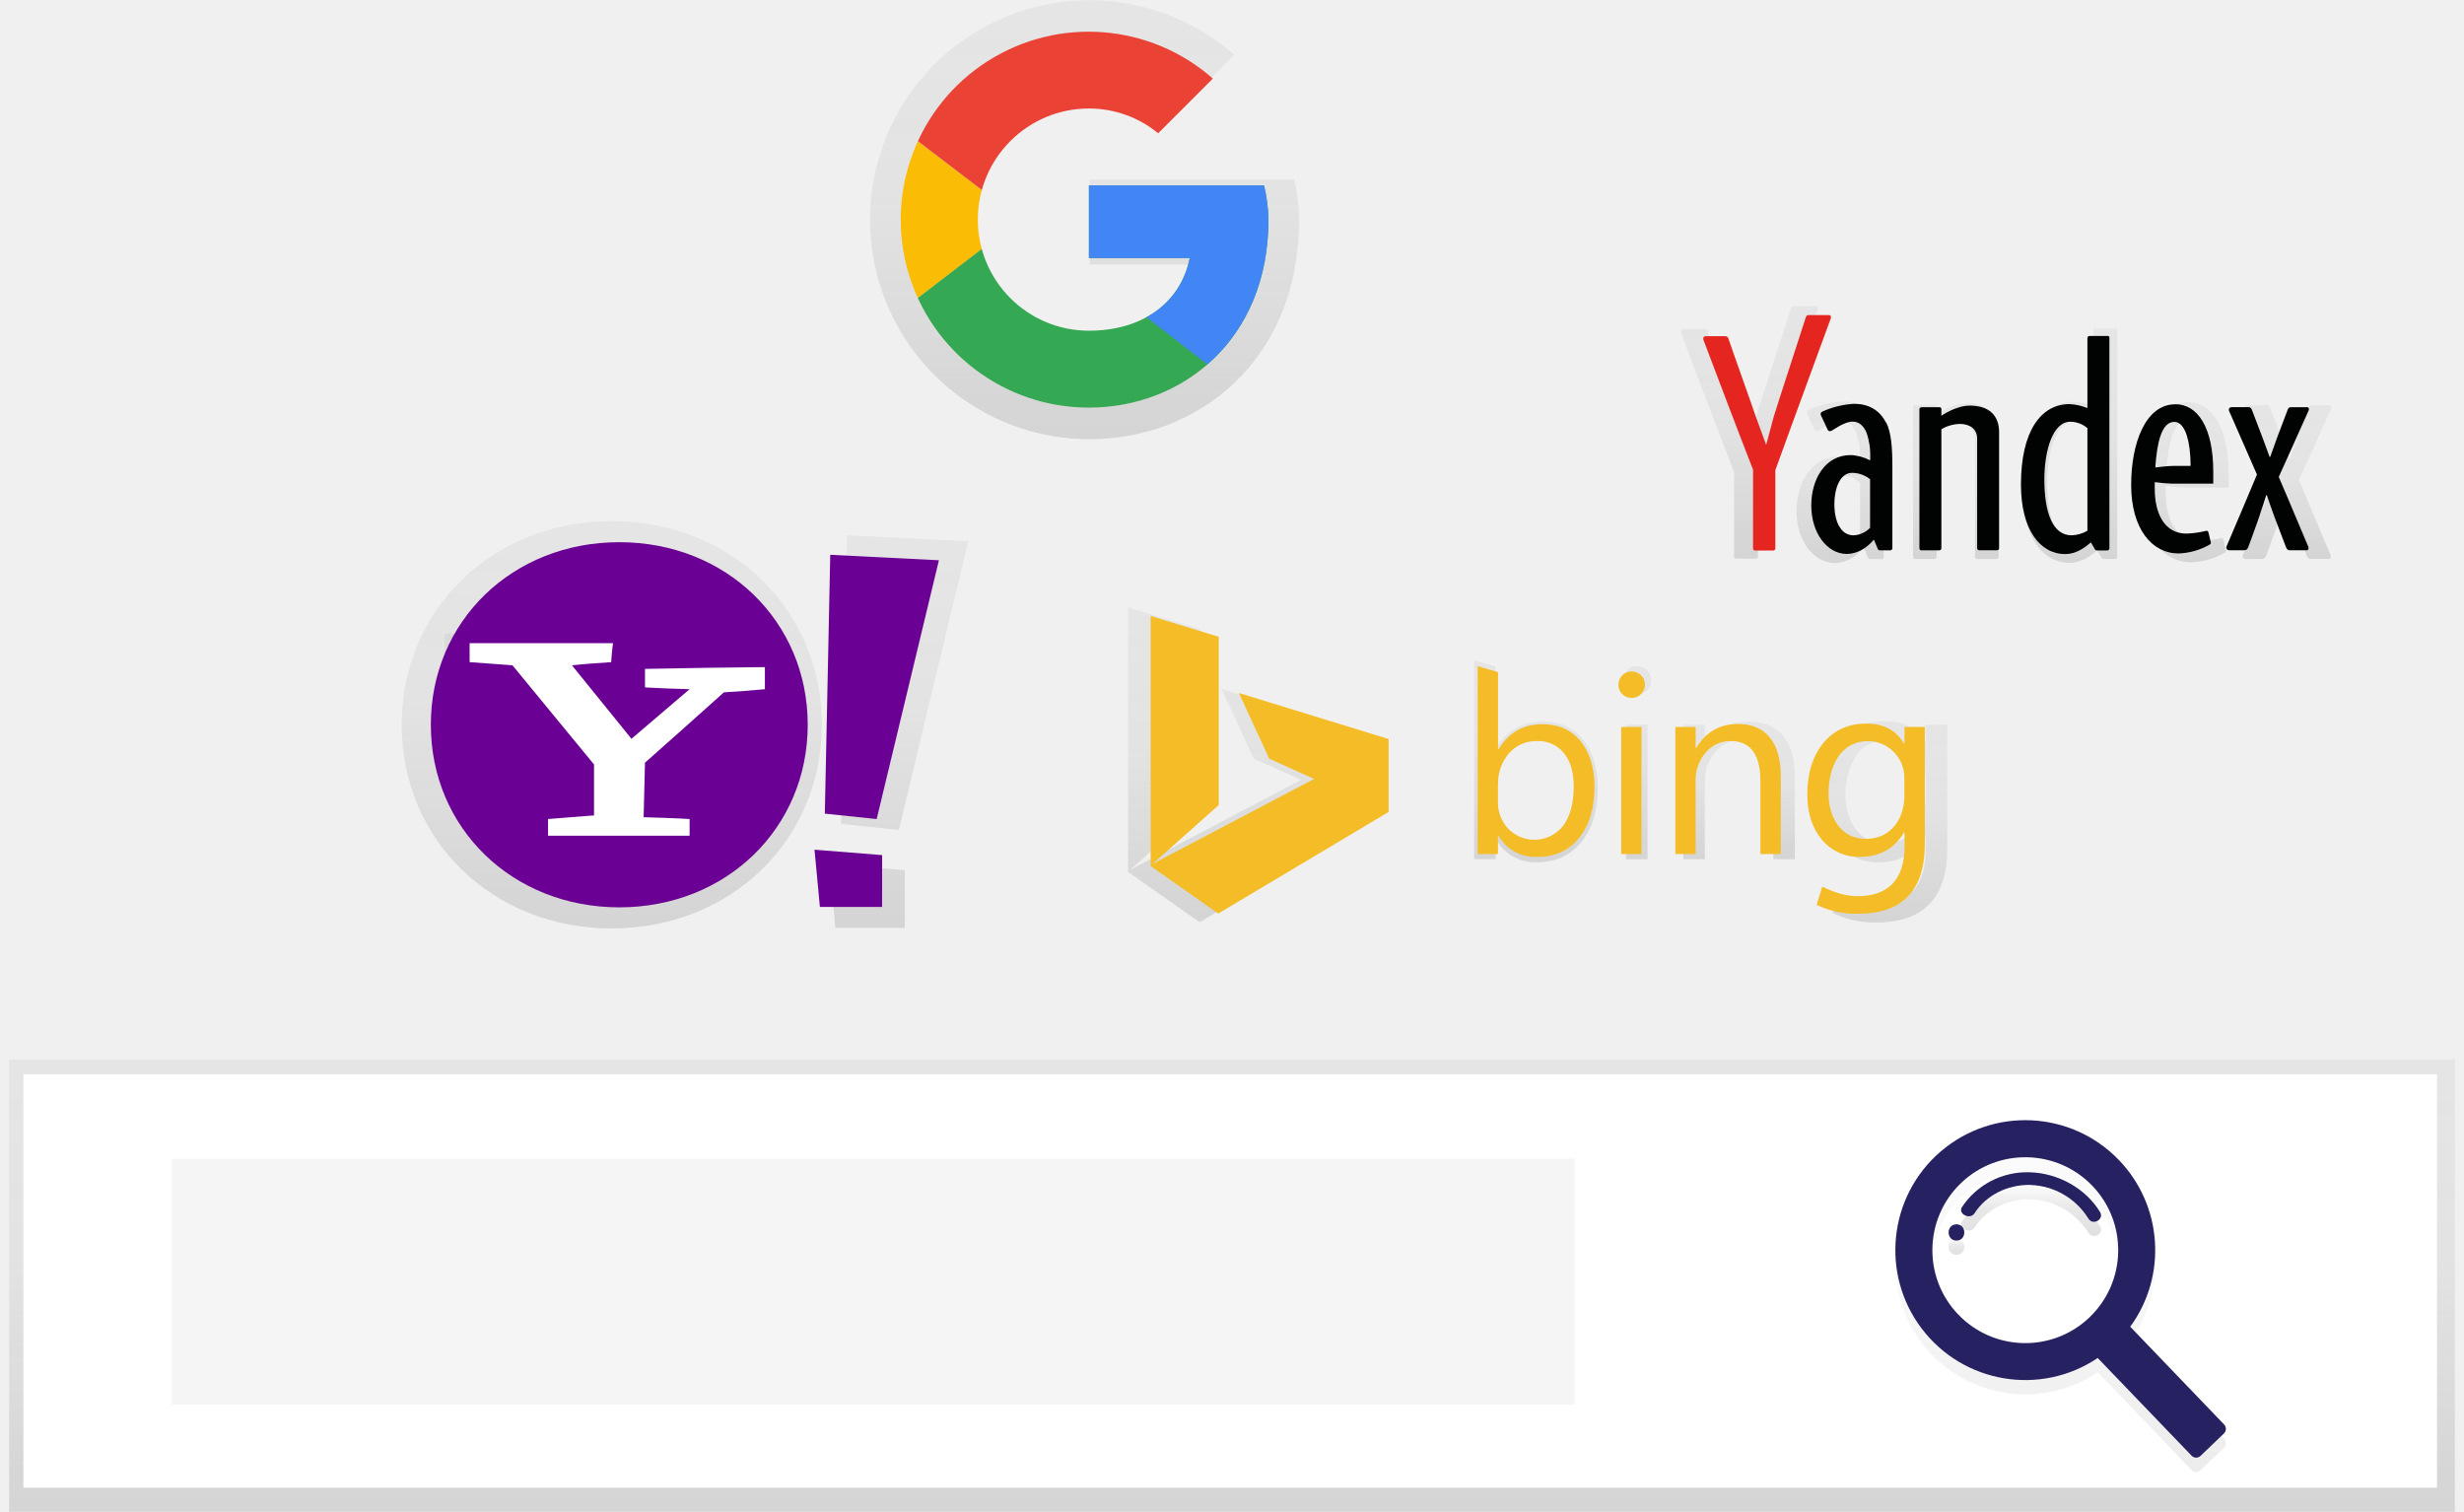
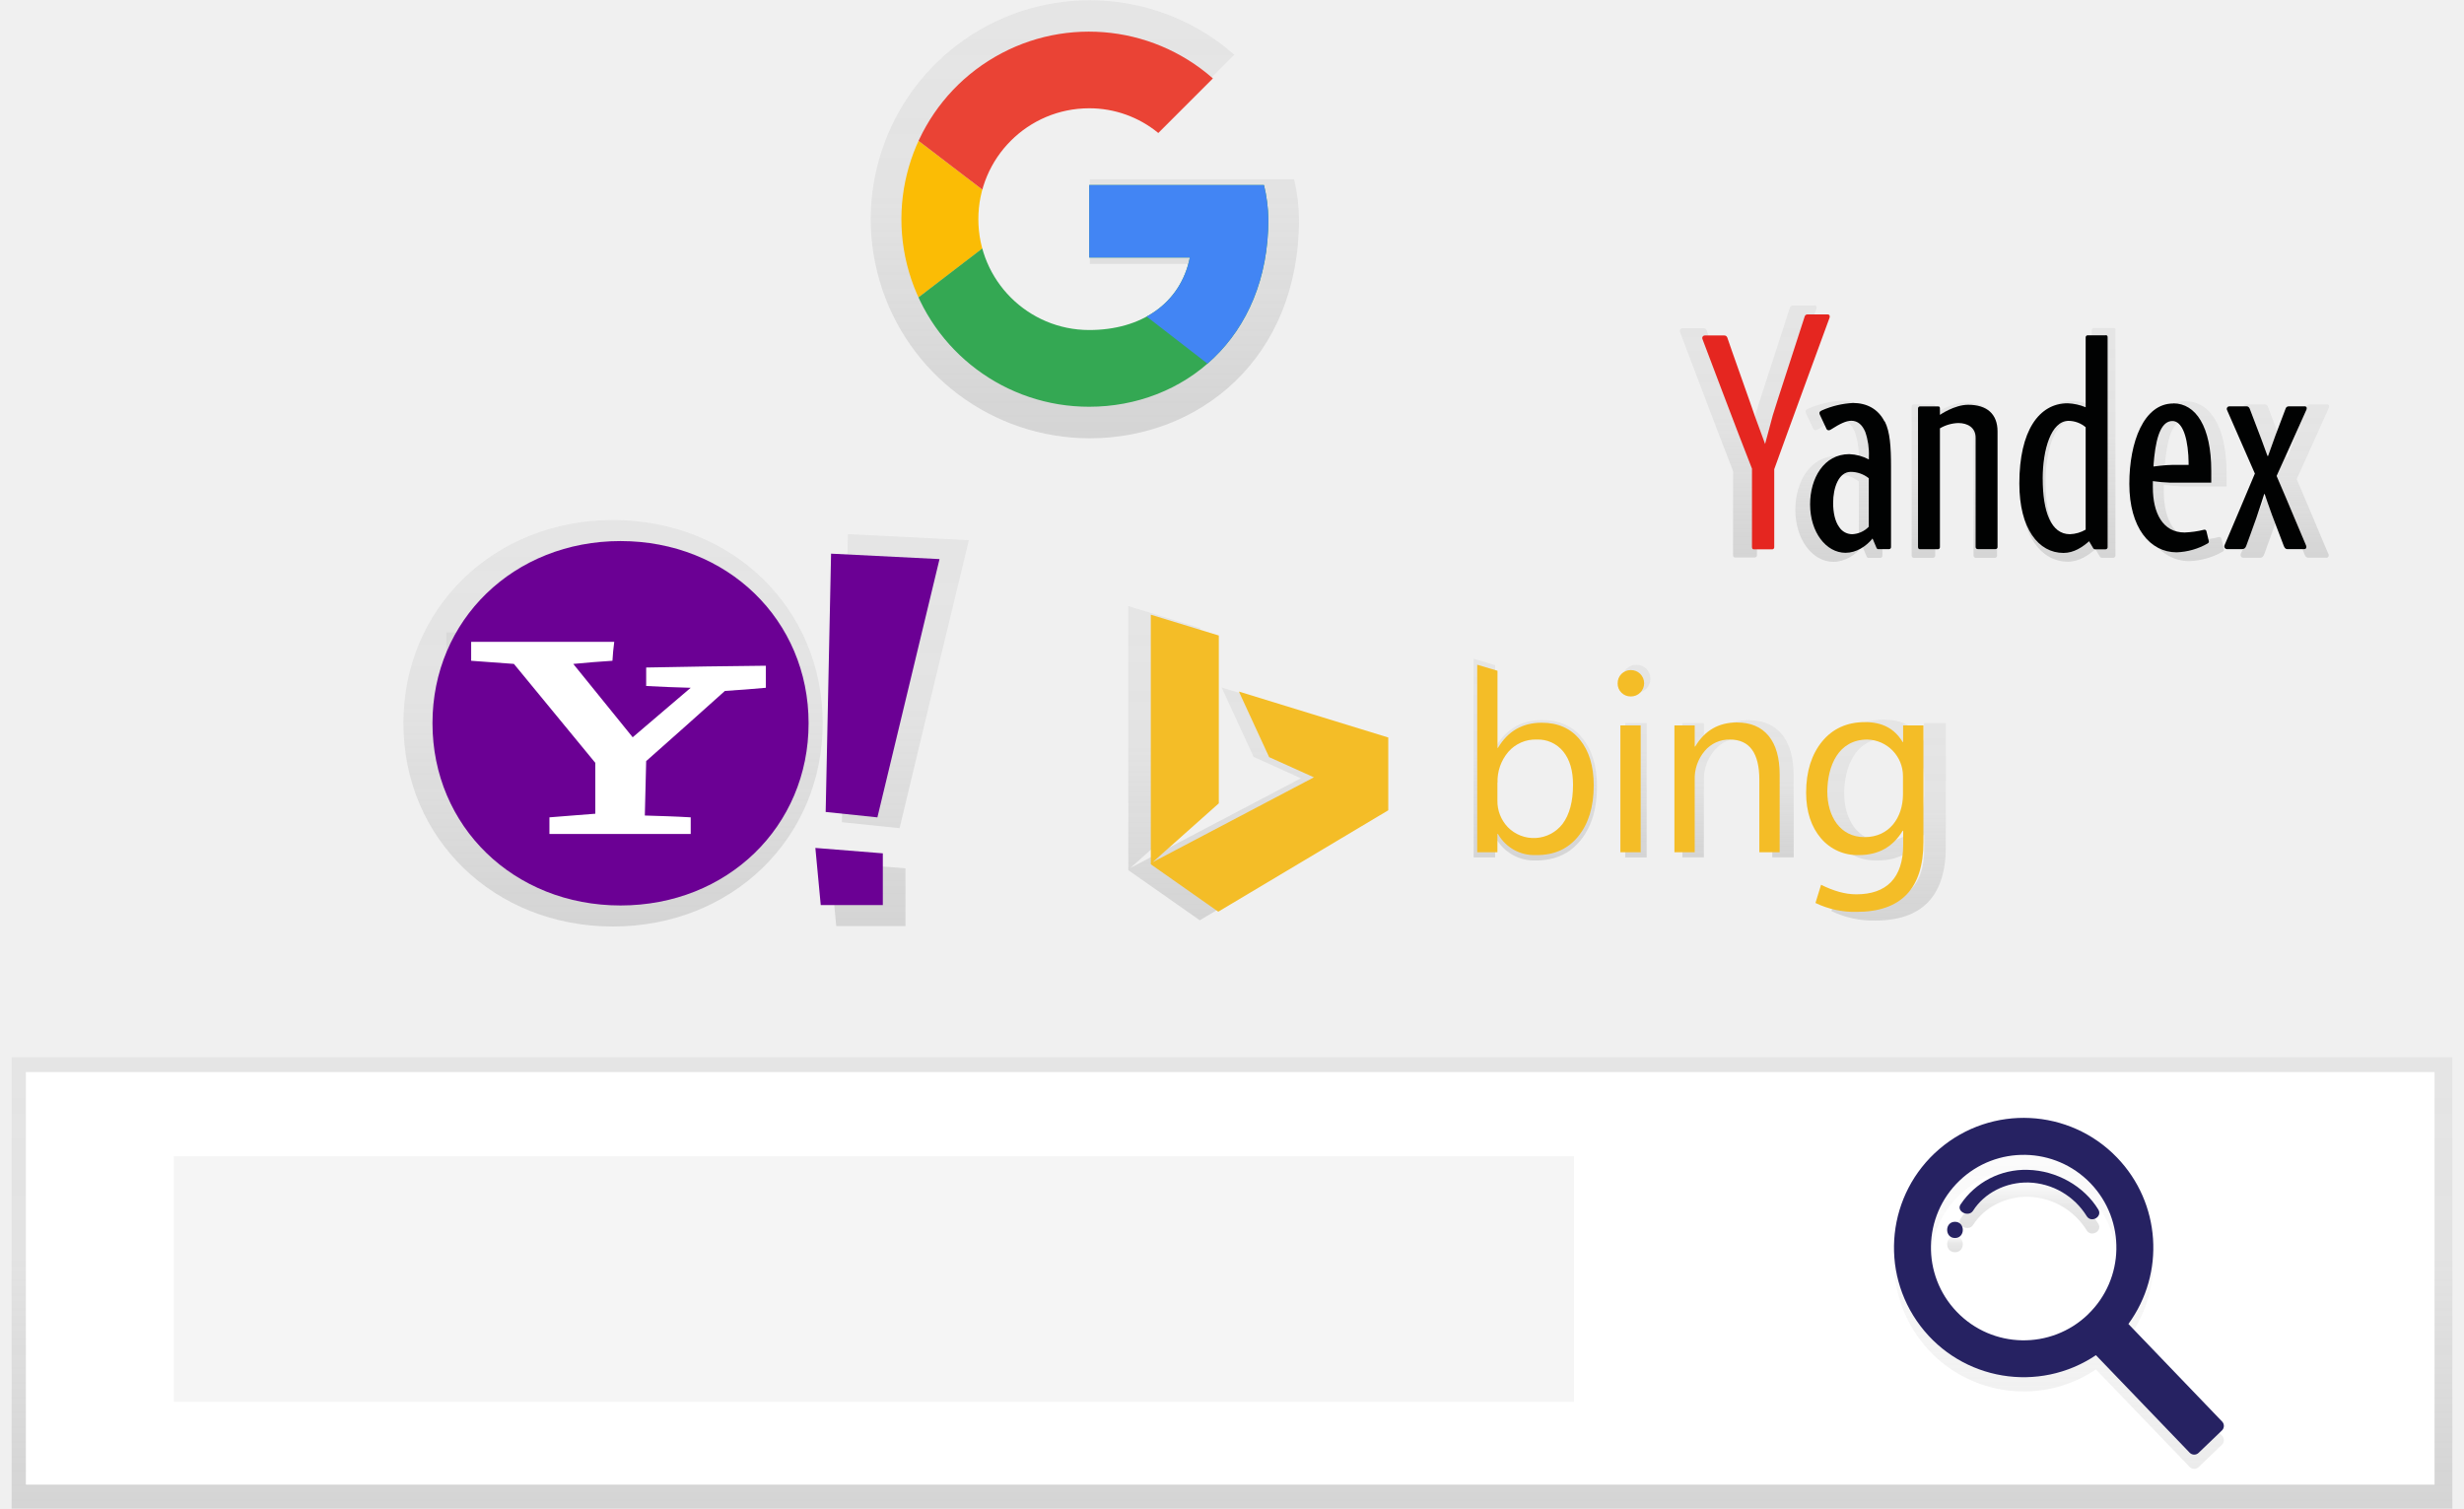
- <svg xmlns="http://www.w3.org/2000/svg" xmlns:xlink="http://www.w3.org/1999/xlink" id="238b333a-178b-4cd4-ac1d-e298890126cc" data-name="Layer 1" width="326" height="200" viewBox="0 0 871.91 538.91">
+ <svg xmlns="http://www.w3.org/2000/svg" xmlns:xlink="http://www.w3.org/1999/xlink" id="238b333a-178b-4cd4-ac1d-e298890126cc" data-name="Layer 1" width="245" height="150" viewBox="0 0 871.91 538.91">
  <defs>
    <linearGradient id="73e15490-e73a-4daf-a8fa-871575ee9321" x1="435.95" y1="538.91" x2="435.95" y2="377.68" gradientUnits="userSpaceOnUse">
      <stop offset="0" stop-color="gray" stop-opacity="0.25" />
      <stop offset="0.54" stop-color="gray" stop-opacity="0.12" />
      <stop offset="1" stop-color="gray" stop-opacity="0.1" />
    </linearGradient>
    <linearGradient id="df8be15c-9459-42d7-bdb7-69a0793b072a" x1="895.46" y1="705.26" x2="895.46" y2="584.97" gradientUnits="userSpaceOnUse">
      <stop offset="0" stop-color="#b3b3b3" stop-opacity="0.25" />
      <stop offset="0.54" stop-color="#b3b3b3" stop-opacity="0.1" />
      <stop offset="1" stop-color="#b3b3b3" stop-opacity="0.05" />
    </linearGradient>
    <linearGradient id="ec5b6c4a-1901-436f-adb1-6a75e1cf02b2" x1="858.28" y1="627.87" x2="858.28" y2="622.08" gradientUnits="userSpaceOnUse">
      <stop offset="0" stop-opacity="0.12" />
      <stop offset="0.55" stop-opacity="0.09" />
      <stop offset="1" stop-opacity="0.02" />
    </linearGradient>
    <linearGradient id="ad8637ff-19a2-4376-ab14-889c914baa6d" x1="884.88" y1="621.23" x2="884.88" y2="603.52" xlink:href="#ec5b6c4a-1901-436f-adb1-6a75e1cf02b2" />
    <linearGradient id="4f6e45b9-bafa-41f4-95be-649755ef2db0" x1="547.45" y1="337.11" x2="547.45" y2="180.55" xlink:href="#73e15490-e73a-4daf-a8fa-871575ee9321" />
    <clipPath id="5a7aca18-822d-4cd6-8022-bc12f6b28c27" transform="translate(-164.05 -180.55)">
      <path id="19379121-7478-408f-b0f7-0bc5cc67c984" data-name="&lt;Clipping Path&gt;" d="M611.43,246.64H549v25.9h35.95c-3.35,16.45-17.37,25.9-35.95,25.9a39.6,39.6,0,1,1,0-79.21,38.75,38.75,0,0,1,24.68,8.83l19.5-19.5A67,67,0,1,0,549,325.85c33.51,0,64-24.37,64-67A55.6,55.6,0,0,0,611.43,246.64Z" fill="none" />
    </clipPath>
    <linearGradient id="6627af2f-6387-4a0d-b0b9-ac53cdbc3a5b" x1="378.88" y1="511.52" x2="378.88" y2="366.33" xlink:href="#73e15490-e73a-4daf-a8fa-871575ee9321" />
    <linearGradient id="ddaf1a7f-9880-4904-953e-5b43016bf555" x1="378.07" y1="483.02" x2="378.07" y2="406.49" xlink:href="#73e15490-e73a-4daf-a8fa-871575ee9321" />
    <linearGradient id="ff2f0951-b323-4635-82fe-8231a68c23a1" x1="481.22" y1="511.34" x2="481.22" y2="371.35" xlink:href="#73e15490-e73a-4daf-a8fa-871575ee9321" />
    <linearGradient id="feead546-cd88-4849-9d6b-2d10146d77ca" x1="443.8" y1="328.74" x2="443.8" y2="216.51" xlink:href="#73e15490-e73a-4daf-a8fa-871575ee9321" />
    <linearGradient id="11171aa7-1c4b-491e-968e-ec86b16c2491" x1="708.4" y1="487.94" x2="708.4" y2="415.88" xlink:href="#73e15490-e73a-4daf-a8fa-871575ee9321" />
    <linearGradient id="e26bf7bd-782d-4f56-b0ff-5a31b16d8be8" x1="744.45" y1="486.82" x2="744.45" y2="417.99" xlink:href="#73e15490-e73a-4daf-a8fa-871575ee9321" />
    <linearGradient id="585d3746-95bf-4104-b482-1a8856ed9312" x1="780.78" y1="486.82" x2="780.78" y2="437.78" xlink:href="#73e15490-e73a-4daf-a8fa-871575ee9321" />
    <linearGradient id="a907c335-795f-486f-b1b8-609a83bdae17" x1="832.79" y1="509.37" x2="832.79" y2="437.64" xlink:href="#73e15490-e73a-4daf-a8fa-871575ee9321" />
    <linearGradient id="13dbe9af-638b-435e-9f44-8918d669c0cb" x1="858.05" y1="379.79" x2="858.05" y2="324.38" xlink:href="#73e15490-e73a-4daf-a8fa-871575ee9321" />
    <linearGradient id="6e785759-1792-4e56-ab13-97f1c71d675c" x1="898.6" y1="381.19" x2="898.6" y2="297.72" xlink:href="#73e15490-e73a-4daf-a8fa-871575ee9321" />
    <linearGradient id="1b9d0fbd-4a18-480c-8952-bc1dca6d3c24" x1="939.58" y1="380.99" x2="939.58" y2="323.88" xlink:href="#73e15490-e73a-4daf-a8fa-871575ee9321" />
    <linearGradient id="08a32409-e9e2-41c9-b320-daf7c916d8a5" x1="816.78" y1="381.19" x2="816.78" y2="323.68" xlink:href="#73e15490-e73a-4daf-a8fa-871575ee9321" />
    <linearGradient id="b2338fc2-5e48-4cc0-83aa-3fe60e8d838c" x1="976.13" y1="379.79" x2="976.13" y2="324.99" xlink:href="#73e15490-e73a-4daf-a8fa-871575ee9321" />
    <linearGradient id="250804e8-9fcb-4348-8b6b-ec6692d86991" x1="784.46" y1="379.79" x2="784.46" y2="289.72" xlink:href="#73e15490-e73a-4daf-a8fa-871575ee9321" />
  </defs>
  <rect y="377.68" width="871.91" height="161.23" fill="url(#73e15490-e73a-4daf-a8fa-871575ee9321)" />
  <rect x="5.09" y="382.96" width="860.45" height="147.38" fill="#fff" />
  <rect x="57.94" y="413.04" width="500.19" height="87.71" fill="#f5f5f5" />
  <path d="M916.21,599.19a46.32,46.32,0,1,0-7.58,70.55l33.48,34.83a2.25,2.25,0,0,0,3.19.06l8.34-8a2.25,2.25,0,0,0,.06-3.19l-33.48-34.83A46.32,46.32,0,0,0,916.21,599.19Zm-10.43,56a33.13,33.13,0,1,1,.92-46.85A33.13,33.13,0,0,1,905.78,655.17Z" transform="translate(-164.05 -180.55)" fill="url(#df8be15c-9459-42d7-bdb7-69a0793b072a)" />
  <path d="M858.28,622.08c-3.73,0-3.73,5.79,0,5.79S862,622.08,858.28,622.08Z" transform="translate(-164.05 -180.55)" fill="url(#ec5b6c4a-1901-436f-adb1-6a75e1cf02b2)" />
  <path d="M884.25,603.53a27.83,27.83,0,0,0-24,12.4c-1.58,2.48,2.91,4.67,4.49,2.2,4-6.29,11.65-10.28,19.9-10.07a25.36,25.36,0,0,1,20.69,12c1.58,2.61,5.73.24,4.15-2.35C904.43,609.41,894.61,603.77,884.25,603.53Z" transform="translate(-164.05 -180.55)" fill="url(#ad8637ff-19a2-4376-ab14-889c914baa6d)" />
  <path d="M916.21,594.1a46.32,46.32,0,1,0-7.58,70.55l33.48,34.83a2.25,2.25,0,0,0,3.19.06l8.34-8a2.25,2.25,0,0,0,.06-3.19L920.23,653.5A46.32,46.32,0,0,0,916.21,594.1Zm-10.43,56a33.13,33.13,0,1,1,.92-46.85A33.13,33.13,0,0,1,905.78,650.08Z" transform="translate(-164.05 -180.55)" fill="#262262" />
  <path d="M858.28,617c-3.73,0-3.73,5.79,0,5.79S862,617,858.28,617Z" transform="translate(-164.05 -180.55)" fill="#262262" />
  <path d="M884.25,598.44a27.83,27.83,0,0,0-24,12.4c-1.58,2.48,2.91,4.67,4.49,2.2,4-6.29,11.65-10.28,19.9-10.07a25.36,25.36,0,0,1,20.69,12c1.58,2.61,5.73.24,4.15-2.35C904.43,604.32,894.61,598.67,884.25,598.44Z" transform="translate(-164.05 -180.55)" fill="#262262" />
  <g id="b66f4108-1dd3-4103-b715-537ec4a4772e" data-name="&lt;Group&gt;">
    <path d="M622.18,244.59H549.23v30.24h42c-3.91,19.21-20.28,30.24-42,30.24a46.26,46.26,0,0,1,0-92.51,45.25,45.25,0,0,1,28.82,10.32l22.77-22.77a78.23,78.23,0,1,0-51.59,137c39.14,0,74.72-28.47,74.72-78.28A64.94,64.94,0,0,0,622.18,244.59Z" transform="translate(-164.05 -180.55)" fill="url(#4f6e45b9-bafa-41f4-95be-649755ef2db0)" />
  </g>
  <g clip-path="url(#5a7aca18-822d-4cd6-8022-bc12f6b28c27)">
    <path d="M472.81,298.43V219.22l51.79,39.6Z" transform="translate(-164.05 -180.55)" fill="#fbbc05" />
    <path d="M472.81,219.22l51.79,39.6,21.33-18.58L619,228.36V185.71H472.81Z" transform="translate(-164.05 -180.55)" fill="#ea4335" />
    <path d="M472.81,298.43l91.4-70.07,24.07,3L619,185.71V331.94H472.81Z" transform="translate(-164.05 -180.55)" fill="#34a853" />
    <path d="M619,331.94l-94.44-73.12-12.19-9.14L619,219.22Z" transform="translate(-164.05 -180.55)" fill="#4285f4" />
  </g>
  <g id="d8826248-d006-481d-80db-43bc27daf51c" data-name="g3970">
    <g id="90809b75-c047-41d3-8e27-ed57a95840b3" data-name="g3956">
      <g id="4e8d5321-71ab-4cf6-9531-1699e46183bc" data-name="path61">
        <path d="M378.87,366.33c42.47,0,74.92,31.43,74.92,72.58s-32.45,72.6-74.92,72.6S304,480.07,304,438.91,336.4,366.33,378.87,366.33ZM453.8,511.52Z" transform="translate(-164.05 -180.55)" fill="url(#6627af2f-6387-4a0d-b0b9-ac53cdbc3a5b)" />
      </g>
      <g id="cd9086b0-0465-4ddd-b26e-08d7ca60be30" data-name="g63">
        <g id="26e2b761-0ff4-4c57-a74a-b23f719f2f6e" data-name="id4">
          <g id="aa638075-2341-4c20-8c97-6443789b9aee" data-name="path66">
            <path d="M375.65,414c.17-2.52.36-5,.71-7.53h-57V414c5.73.36,11.29.9,17,1.25,10.75,13.08,21.5,26.17,32.43,39.42V475c-6.09.54-12.19.9-18.28,1.44V483h56.28V476.4c-6.09-.37-12.19-.54-18.28-.72.18-7.16.36-14.51.54-21.68,10.57-9.32,21-18.64,31.37-28,5.37-.36,10.75-.71,16.3-1.25V416c-15.95.18-31.72.36-47.67.71v7.36c5.91.36,11.83.53,17.74.71-7.7,6.63-15.42,13.08-23.12,19.72-7.89-9.68-15.77-19.53-23.66-29.22C365.25,414.73,370.44,414.38,375.65,414Z" transform="translate(-164.05 -180.55)" fill="url(#ddaf1a7f-9880-4904-953e-5b43016bf555)" />
          </g>
        </g>
      </g>
      <g id="c909fb51-d884-4b77-9a53-133209191f18" data-name="g68">
        <g id="fad3897a-b382-46ab-97cd-992d89cd1312" data-name="id5">
          <g id="b723b098-9615-45ec-9744-2c024445d2d9" data-name="path71">
            <path d="M506,373.52l-43.2-2.16c-.72,34.24-1.44,68.65-2.15,102.89,6.81.71,13.8,1.43,20.6,2.15Q493.58,424.78,506,373.52ZM458.63,511.34h24.73v-20.6l-26.88-2.15C457.19,496.29,457.92,503.82,458.63,511.34Z" transform="translate(-164.05 -180.55)" fill="url(#ff2f0951-b323-4635-82fe-8231a68c23a1)" />
          </g>
        </g>
      </g>
    </g>
  </g>
  <g id="c54374c9-5ce3-408c-944d-67488ba47ad9" data-name="g3970">
    <g id="0625f036-f82d-4f60-b46b-c9ebda46575e" data-name="g3956">
      <path id="0af1f165-b901-461e-ab4c-b27d5265da26" data-name="path61" d="M381.57,373.83c38.09,0,67.18,28.18,67.18,65.09S419.65,504,381.57,504s-67.18-28.19-67.18-65.1S343.48,373.83,381.57,373.83ZM448.76,504Z" transform="translate(-164.05 -180.55)" fill="#6b0094" />
      <g id="c03fa78e-fbaa-491c-9ca6-f015ede67acc" data-name="g63">
        <g id="88a9ccd2-aa29-411b-a295-ecc501fde54c" data-name="id4">
          <path id="f24379df-238d-4d18-84fa-01d663e5d57c" data-name="path66" d="M378.68,416.59c.15-2.26.32-4.51.64-6.75H328.21v6.75c5.13.32,10.12.8,15.27,1.12,9.64,11.73,19.28,23.47,29.08,35.35v18.17c-5.46.48-10.93.8-16.39,1.29v5.94h50.47v-5.94c-5.46-.33-10.93-.48-16.39-.65.17-6.42.32-13,.48-19.44,9.47-8.36,18.81-16.71,28.13-25.07,4.81-.32,9.64-.64,14.62-1.12v-7.88c-14.3.17-28.45.32-42.75.64v6.6c5.3.32,10.61.47,15.91.64-6.91,5.95-13.83,11.73-20.73,17.68-7.07-8.68-14.15-17.52-21.22-26.2C369.35,417.23,374,416.91,378.68,416.59Z" transform="translate(-164.05 -180.55)" fill="#fff" />
        </g>
      </g>
      <g id="bed980a8-54d9-4ead-8aa7-7019110c4f84" data-name="g68">
        <g id="4054f81e-5c95-4b6b-9e19-71fd8b4446f2" data-name="id5">
          <path id="131db97b-3cb7-4435-addf-77d62cece6dc" data-name="path71" d="M495.52,380.27l-38.74-1.94c-.65,30.7-1.29,61.56-1.93,92.27,6.1.64,12.37,1.28,18.48,1.93Q484.42,426.24,495.52,380.27ZM453.09,503.86h22.18V485.38l-24.1-1.93C451.8,490.36,452.45,497.11,453.09,503.86Z" transform="translate(-164.05 -180.55)" fill="#6b0094" />
        </g>
      </g>
    </g>
  </g>
  <g id="8dc6b1c1-e606-4fc7-a28b-e59b8b7d9e91" data-name="layer1">
    <g id="3383feb4-8fcc-4817-9f82-bc69d4bd9416" data-name="path2998">
      <polygon points="424.45 328.74 398.91 310.84 398.91 216.51 424.61 224.38 424.61 287.81 399.65 310.05 460.56 278.01 443.68 270.37 432.25 245.59 488.7 262.89 488.7 290.48 424.45 328.74" fill="url(#feead546-cd88-4849-9d6b-2d10146d77ca)" />
    </g>
    <g id="adf0c4a8-c861-4f67-ad45-bfc4516b4b15" data-name="flowRoot3000">
      <g id="5241a0fb-1782-4a0b-a8f5-d9d23bc6ad1c" data-name="path3009">
        <path d="M694.22,479.89H694v6.92h-7.67V415.88l7.67,2.29v29.16h.19q5.66-9.54,16.56-9.55,9.22,0,14.43,6.43t5.22,17.24q0,12-5.85,19.25t-16,7.23A15.76,15.76,0,0,1,694.22,479.89ZM694,460.57v6.69a14.25,14.25,0,0,0,3.86,10.08,13.77,13.77,0,0,0,20.73-1.19q4-5.33,4-14.83,0-8-3.7-12.54a12.23,12.23,0,0,0-10-4.54,13.6,13.6,0,0,0-10.76,4.66A17.09,17.09,0,0,0,694,460.57Z" transform="translate(-164.05 -180.55)" fill="url(#11171aa7-1c4b-491e-968e-ec86b16c2491)" />
      </g>
      <g id="e9bd7740-3bac-4f11-9098-850597dc5964" data-name="path3011">
        <path d="M744.4,428a4.86,4.86,0,0,1-3.51-1.4,4.74,4.74,0,0,1-1.45-3.56,4.91,4.91,0,0,1,5-5,5,5,0,0,1,3.58,1.43,5,5,0,0,1,0,7.09A4.91,4.91,0,0,1,744.4,428Zm3.74,58.85h-7.67V438.9h7.67Z" transform="translate(-164.05 -180.55)" fill="url(#e26bf7bd-782d-4f56-b0ff-5a31b16d8be8)" />
      </g>
      <g id="9d1a5a1d-38c0-45ad-a4b7-043d8bfe2cf6" data-name="path3013">
        <path d="M800.67,486.82H793V459.49q0-15.25-11.14-15.25a12.08,12.08,0,0,0-9.52,4.33,16,16,0,0,0-3.77,10.93v27.33H760.9V438.9h7.67v8h.19q5.43-9.08,15.72-9.08,7.86,0,12,5.08t4.16,14.67Z" transform="translate(-164.05 -180.55)" fill="url(#585d3746-95bf-4104-b482-1a8856ed9312)" />
      </g>
      <g id="d360da2a-da29-47f1-af73-68a568081c1c" data-name="path3015">
        <path d="M855,483q0,26.39-25.27,26.39A33.92,33.92,0,0,1,814.15,506l2.1-6.87c4.69,2.32,9,3.61,13.32,3.61,11.4,0,17.71-6.19,17.71-18.73v-5.24h-.19q-5.47,9.17-16.47,9.17a18,18,0,0,1-14.39-6.39c-3.63-4.26-5.61-10.05-5.61-17.23,0-8.14,2.11-14.54,6-19.34s9.38-7.34,16.18-7.34c6.46,0,11.13,2.34,14.25,7.52h.19V438.9H855Zm-7.67-17.83v-7.07a13.82,13.82,0,0,0-13.48-13.85c-11.11,0-15.08,10.11-15.16,19.65,0,9.11,4.63,17.24,14.08,17.24S847.19,473.65,847.28,465.15Z" transform="translate(-164.05 -180.55)" fill="url(#a907c335-795f-486f-b1b8-609a83bdae17)" />
      </g>
    </g>
  </g>
  <g id="b32b3bd2-e2ac-448f-8e9d-3efea7831205" data-name="layer1">
    <path id="862837c3-f02c-4075-80e2-0d6e8e0a806a" data-name="path2998" d="M595.1,506.22,571,489.29V400.13l24.29,7.44v59.95l-23.59,21,57.57-30.29-16-7.22-10.8-23.42L655.83,444V470Z" transform="translate(-164.05 -180.55)" fill="#f4bd27" />
    <g id="b78c3c1b-fd7c-4cdd-831f-943502e589c6" data-name="flowRoot3000">
      <path id="a1aaba5c-87d1-494e-b4db-e2424d267e74" data-name="path3009" d="M695,478.43h-.18V485H687.6v-67l7.25,2.16v27.56H695q5.35-9,15.66-9,8.71,0,13.64,6.08t4.93,16.3q0,11.37-5.53,18.2T708.6,486A14.9,14.9,0,0,1,695,478.43Zm-.18-18.27v6.32A13.47,13.47,0,0,0,698.5,476a13,13,0,0,0,19.59-1.13q3.74-5,3.74-14,0-7.56-3.49-11.85a11.56,11.56,0,0,0-9.46-4.29,12.85,12.85,0,0,0-10.17,4.4,16.16,16.16,0,0,0-3.85,11Z" transform="translate(-164.05 -180.55)" fill="#f4bd27" />
      <path id="c2b46ba4-c904-4cc9-9109-f48bfd422836" data-name="path3011" d="M742.46,429.34a4.59,4.59,0,0,1-3.32-1.33,4.48,4.48,0,0,1-1.37-3.36,4.64,4.64,0,0,1,4.69-4.73,4.68,4.68,0,0,1,3.38,1.35,4.72,4.72,0,0,1,0,6.7A4.64,4.64,0,0,1,742.46,429.34ZM746,485h-7.25V439.69H746Z" transform="translate(-164.05 -180.55)" fill="#f4bd27" />
      <path id="e38629ea-396c-4cd4-a9ef-8c6412e7dcde" data-name="path3013" d="M795.64,485h-7.25V459.15q0-14.42-10.53-14.42a11.42,11.42,0,0,0-9,4.09,15.16,15.16,0,0,0-3.56,10.33V485h-7.25V439.69h7.25v7.52h.18q5.13-8.58,14.86-8.58,7.43,0,11.37,4.8t3.94,13.86Z" transform="translate(-164.05 -180.55)" fill="#f4bd27" />
      <path id="b7a43e19-a069-4d09-9407-0ca788ab83ee" data-name="path3015" d="M847,481.35q0,24.94-23.88,24.94a32.07,32.07,0,0,1-14.68-3.18l2-6.5c4.44,2.19,8.52,3.41,12.59,3.41,10.78,0,16.74-5.85,16.74-17.7v-5h-.18Q834.35,486,824,486a17,17,0,0,1-13.6-6c-3.43-4-5.3-9.5-5.3-16.28,0-7.7,2-13.74,5.7-18.28s8.87-6.94,15.3-6.94c6.1,0,10.52,2.21,13.47,7.1h.18v-5.91H847ZM839.7,464.5v-6.68A13.06,13.06,0,0,0,827,444.73c-10.5,0-14.25,9.55-14.33,18.57,0,8.61,4.38,16.29,13.31,16.29S839.61,472.53,839.7,464.5Z" transform="translate(-164.05 -180.55)" fill="#f4bd27" />
    </g>
  </g>
  <g id="79792e90-82bf-4238-a4af-cd0948953fb1" data-name="g10">
    <g id="d238b1b1-b934-4f75-9b9b-f38f789b39c3" data-name="path38">
      <path d="M862.05,324.38c-5.31,0-10.84,3.88-10.84,3.88v-2.49c0-.55-.22-.77-.76-.77h-6.78a.78.78,0,0,0-.87.77v53.15c0,.55.22.88.77.88h6.89a.78.78,0,0,0,.76-.88v-45.5a14.73,14.73,0,0,1,7.08-2c3.7,0,6.61,1.84,6.61,5.6v41.92a.81.81,0,0,0,.87.88h6.77a.78.78,0,0,0,.76-.88V334.61C873.31,327.94,869.21,324.38,862.05,324.38Z" transform="translate(-164.05 -180.55)" fill="url(#13dbe9af-638b-435e-9f44-8918d669c0cb)" />
    </g>
    <g id="917579d8-8aae-424a-b443-a10d1fe52665" data-name="path40">
      <path d="M914.76,297.72H908a.78.78,0,0,0-.87.77V325.3a20,20,0,0,0-6.88-1.53c-11,0-18.56,10.53-18.56,30.77,0,17.34,7.35,26.65,16.94,26.65,4,0,7.38-2.32,9.82-4.49l1.48,2.51a.93.93,0,0,0,1,.58h3.9a.78.78,0,0,0,.77-.88V298.48c0-.55-.22-.77-.76-.77Zm-24.13,55c0-11.15,3.26-22.2,9.92-22.2a10.28,10.28,0,0,1,6.56,2.44v39.3a12.85,12.85,0,0,1-6,1.75C893.83,374,890.63,365.44,890.63,352.75Z" transform="translate(-164.05 -180.55)" fill="url(#6e785759-1792-4e56-ab13-97f1c71d675c)" />
    </g>
    <g id="8c6db44b-25c2-4c11-b17a-480760c306ff" data-name="path42">
      <path d="M940.72,323.88c-11.28,0-16.85,14.77-16.85,30.85,0,16.83,7.94,26.26,18.16,26.26a25.82,25.82,0,0,0,11.89-3.4.82.82,0,0,0,.42-1l-.86-3.56a.76.76,0,0,0-.87-.65,36.23,36.23,0,0,1-7.54,1.08c-8.36,0-12.19-7.44-12.19-17.31v-2.4a63.71,63.71,0,0,0,6.65.58h15.77v-4.56c0-16.84-5.89-25.85-14.57-25.85Zm-.54,23.57c-2.5,0-7,.62-7,.62s.06-1.81.28-3.55c1-9.23,3.18-13.9,7-13.9,3.3,0,5.57,4.78,6.11,13.14.11,1.74.11,3.69.11,3.69h-6.43Z" transform="translate(-164.05 -180.55)" fill="url(#1b9d0fbd-4a18-480c-8952-bc1dca6d3c24)" />
    </g>
    <g id="c697e1ca-ddd9-45ac-9ec9-31a6877d9bb6" data-name="path44">
      <path d="M829.92,330.78c-2.51-4.94-7-7.1-12.08-7.1a33.86,33.86,0,0,0-11.83,2.8c-.67.3-1.09.57-1.09,1.09a2.21,2.21,0,0,0,.33,1l2.31,4.94a1,1,0,0,0,.93.69,1.71,1.71,0,0,0,.92-.36c3.34-2.14,5.79-3.31,7.72-3.31,2.56,0,4.3,1.7,5.37,4.26a25.6,25.6,0,0,1,1.39,9.48c0,.49,0,1.12,0,1.12a17.27,17.27,0,0,0-7.57-2c-9.79,0-15.07,9.31-15.07,19.26,0,10.73,6.17,18.59,13.59,18.59,4.13,0,7.87-2.43,10.37-5.48,0,0,1.33,3.18,1.51,3.56a.77.77,0,0,0,.86.52h4a.78.78,0,0,0,.76-.88V348.08c0-7.58-.38-13.36-2.38-17.3Zm-6,40.39a9.43,9.43,0,0,1-6.36,2.86,5.94,5.94,0,0,1-5-2.76c-1.58-2.18-2.31-5.54-2.31-9.25,0-5.88,2.17-11.91,6.77-11.91a11.15,11.15,0,0,1,6.91,2.44v18.63Z" transform="translate(-164.05 -180.55)" fill="url(#08a32409-e9e2-41c9-b320-daf7c916d8a5)" />
    </g>
    <g id="ff4fa252-6ee1-4f25-bde5-0a4b374039a4" data-name="path46">
      <path d="M991.08,325h-6a1.17,1.17,0,0,0-1.19.81c-.38,1-2.94,7.73-4,10.52-.75,2-2.76,7.69-2.76,7.69h-.23s-1.48-4.15-2.28-6.21c-.64-1.68-4-10.54-4.44-11.64-.23-.59-.48-1.17-1.35-1.17H962.2a1,1,0,0,0-.9,1.29c.24.5,10.77,24.51,10.77,24.51s-11.31,26.89-11.64,27.49a1,1,0,0,0,.89,1.5h5.79c1,0,1.37-.52,1.67-1.35.83-2.33,2.07-5.58,3.83-10.6,1.16-3.33,3-9.16,3-9.16h.2s2,5.95,2.76,7.89c1.89,4.92,4.32,11.34,4.57,12s.64,1.2,1.32,1.2H991c.65,0,1-.74.65-1.39-.73-1.54-7-16.72-11.3-26.69,0,0,11.25-24.84,11.47-25.45s.15-1.26-.77-1.26Z" transform="translate(-164.05 -180.55)" fill="url(#b2338fc2-5e48-4cc0-83aa-3fe60e8d838c)" />
    </g>
    <g id="79f0924f-12b4-4187-96c3-4ef7db672aef" data-name="path48">
      <path d="M808.1,289.72h-7.62a1.09,1.09,0,0,0-1.19.81c-.1.48-11.42,35-12.25,37.92-.58,2-2.49,9.24-2.94,11l-3.94-10.76c-1-3-10.13-28.61-10.4-29.64-.15-.56-.41-1.26-1.39-1.26h-7.44A1,1,0,0,0,760,299c.19.4,13.62,36.16,19,49.82v30c0,.55.22.88.77.88h7a.78.78,0,0,0,.76-.88v-29.8c4.52-12.64,21-57.62,21.23-58.13s.16-1.26-.77-1.26Z" transform="translate(-164.05 -180.55)" fill="url(#250804e8-9fcb-4348-8b6b-ec6692d86991)" />
    </g>
  </g>
  <g id="d1c7a373-120e-4263-88e0-20e0671c3dc9" data-name="g10">
    <path id="8b7152ff-683f-476b-a613-e78fe121e9f8" data-name="path38" d="M863,325.14c-4.94,0-10.1,3.61-10.1,3.61v-2.32c0-.51-.2-.71-.71-.71h-6.31a.73.73,0,0,0-.81.71v49.49c0,.51.2.82.71.82h6.41a.73.73,0,0,0,.71-.82V333.56a13.71,13.71,0,0,1,6.59-1.89c3.44,0,6.16,1.71,6.16,5.21v39a.75.75,0,0,0,.81.82h6.31a.72.72,0,0,0,.71-.82V334.67C873.49,328.45,869.68,325.14,863,325.14Z" transform="translate(-164.05 -180.55)" fill="#010202" />
    <path id="c6648a63-5afe-4686-8775-d8042d885f82" data-name="path40" d="M912.08,300.32h-6.31a.73.73,0,0,0-.81.71v25a18.64,18.64,0,0,0-6.41-1.42c-10.25,0-17.28,9.8-17.28,28.65,0,16.15,6.84,24.81,15.77,24.81,3.76,0,6.87-2.16,9.15-4.18l1.38,2.34a.86.86,0,0,0,.89.54h3.63a.73.73,0,0,0,.71-.82V301c0-.51-.2-.71-.71-.71Zm-22.47,51.24c0-10.39,3-20.67,9.24-20.67a9.57,9.57,0,0,1,6.11,2.27v36.59a12,12,0,0,1-5.62,1.63C892.6,371.38,889.62,363.37,889.62,351.56Z" transform="translate(-164.05 -180.55)" fill="#010202" />
    <path id="8ebde601-e4a8-4ba4-a58e-6ed2eed807f8" data-name="path42" d="M936.25,324.68c-10.51,0-15.69,13.75-15.69,28.72,0,15.67,7.4,24.45,16.9,24.45a24,24,0,0,0,11.07-3.16.77.77,0,0,0,.39-1l-.8-3.31a.7.7,0,0,0-.81-.61,33.73,33.73,0,0,1-7,1c-7.78,0-11.35-6.92-11.35-16.12v-2.23a59.31,59.31,0,0,0,6.19.54h14.68v-4.25c0-15.68-5.49-24.07-13.57-24.07Zm-.51,21.95c-2.32,0-6.55.57-6.55.57s.06-1.69.26-3.31c.91-8.6,3-12.94,6.5-12.94,3.08,0,5.18,4.45,5.69,12.24.1,1.62.1,3.44.1,3.44h-6Z" transform="translate(-164.05 -180.55)" fill="#010202" />
    <path id="b4bb227d-30ce-41b9-90ac-a7d472bb05c4" data-name="path44" d="M833.1,331.11c-2.33-4.6-6.49-6.61-11.25-6.61a31.52,31.52,0,0,0-11,2.6c-.62.28-1,.53-1,1a2.06,2.06,0,0,0,.31.92l2.15,4.6a.91.91,0,0,0,.87.64,1.59,1.59,0,0,0,.86-.33c3.11-2,5.39-3.08,7.19-3.08,2.39,0,4,1.58,5,4a23.84,23.84,0,0,1,1.29,8.83c0,.45,0,1,0,1a16.08,16.08,0,0,0-7-1.9c-9.12,0-14,8.67-14,17.93,0,10,5.75,17.31,12.65,17.31,3.85,0,7.33-2.26,9.66-5.11,0,0,1.24,3,1.4,3.32a.72.72,0,0,0,.8.49h3.69a.73.73,0,0,0,.71-.82V347.21c0-7.05-.36-12.43-2.22-16.1Zm-5.62,37.61a8.78,8.78,0,0,1-5.92,2.66,5.53,5.53,0,0,1-4.66-2.57c-1.47-2-2.15-5.15-2.15-8.61,0-5.47,2-11.09,6.3-11.09a10.38,10.38,0,0,1,6.43,2.27v17.34Z" transform="translate(-164.05 -180.55)" fill="#010202" />
    <path id="0e65a99c-9adc-4d1d-86b7-022bb92efd88" data-name="path46" d="M983.14,325.71h-5.62a1.09,1.09,0,0,0-1.11.76c-.36.94-2.73,7.2-3.71,9.79-.69,1.85-2.57,7.16-2.57,7.16h-.22s-1.38-3.86-2.12-5.79c-.6-1.56-3.73-9.82-4.13-10.84-.21-.55-.45-1.09-1.25-1.09h-6.16a.91.91,0,0,0-.84,1.2c.22.46,10,22.82,10,22.82s-10.53,25-10.84,25.6a1,1,0,0,0,.83,1.39h5.4c.92,0,1.28-.48,1.56-1.26.78-2.17,1.93-5.2,3.57-9.87,1.08-3.1,2.8-8.53,2.8-8.53h.19s1.88,5.54,2.57,7.35c1.76,4.58,4,10.56,4.26,11.19s.6,1.12,1.23,1.12h6.12c.61,0,.89-.69.6-1.29-.68-1.44-6.49-15.56-10.53-24.85,0,0,10.47-23.12,10.67-23.7s.14-1.18-.72-1.18Z" transform="translate(-164.05 -180.55)" fill="#010202" />
    <path id="c96c6d06-e931-4679-98ae-89e17d7c35f9" data-name="path48" d="M812.78,292.87h-7.09a1,1,0,0,0-1.11.76c-.09.45-10.64,32.63-11.4,35.31-.54,1.9-2.32,8.6-2.74,10.21l-3.67-10c-.89-2.76-9.43-26.64-9.68-27.59-.14-.52-.38-1.18-1.3-1.18h-6.92a.91.91,0,0,0-.84,1.2c.17.37,12.68,33.67,17.73,46.39v28c0,.51.2.82.71.82H793a.73.73,0,0,0,.71-.82V348.17c4.21-11.77,19.6-53.65,19.76-54.12s.14-1.18-.72-1.18Z" transform="translate(-164.05 -180.55)" fill="#e52620" />
  </g>
</svg>
